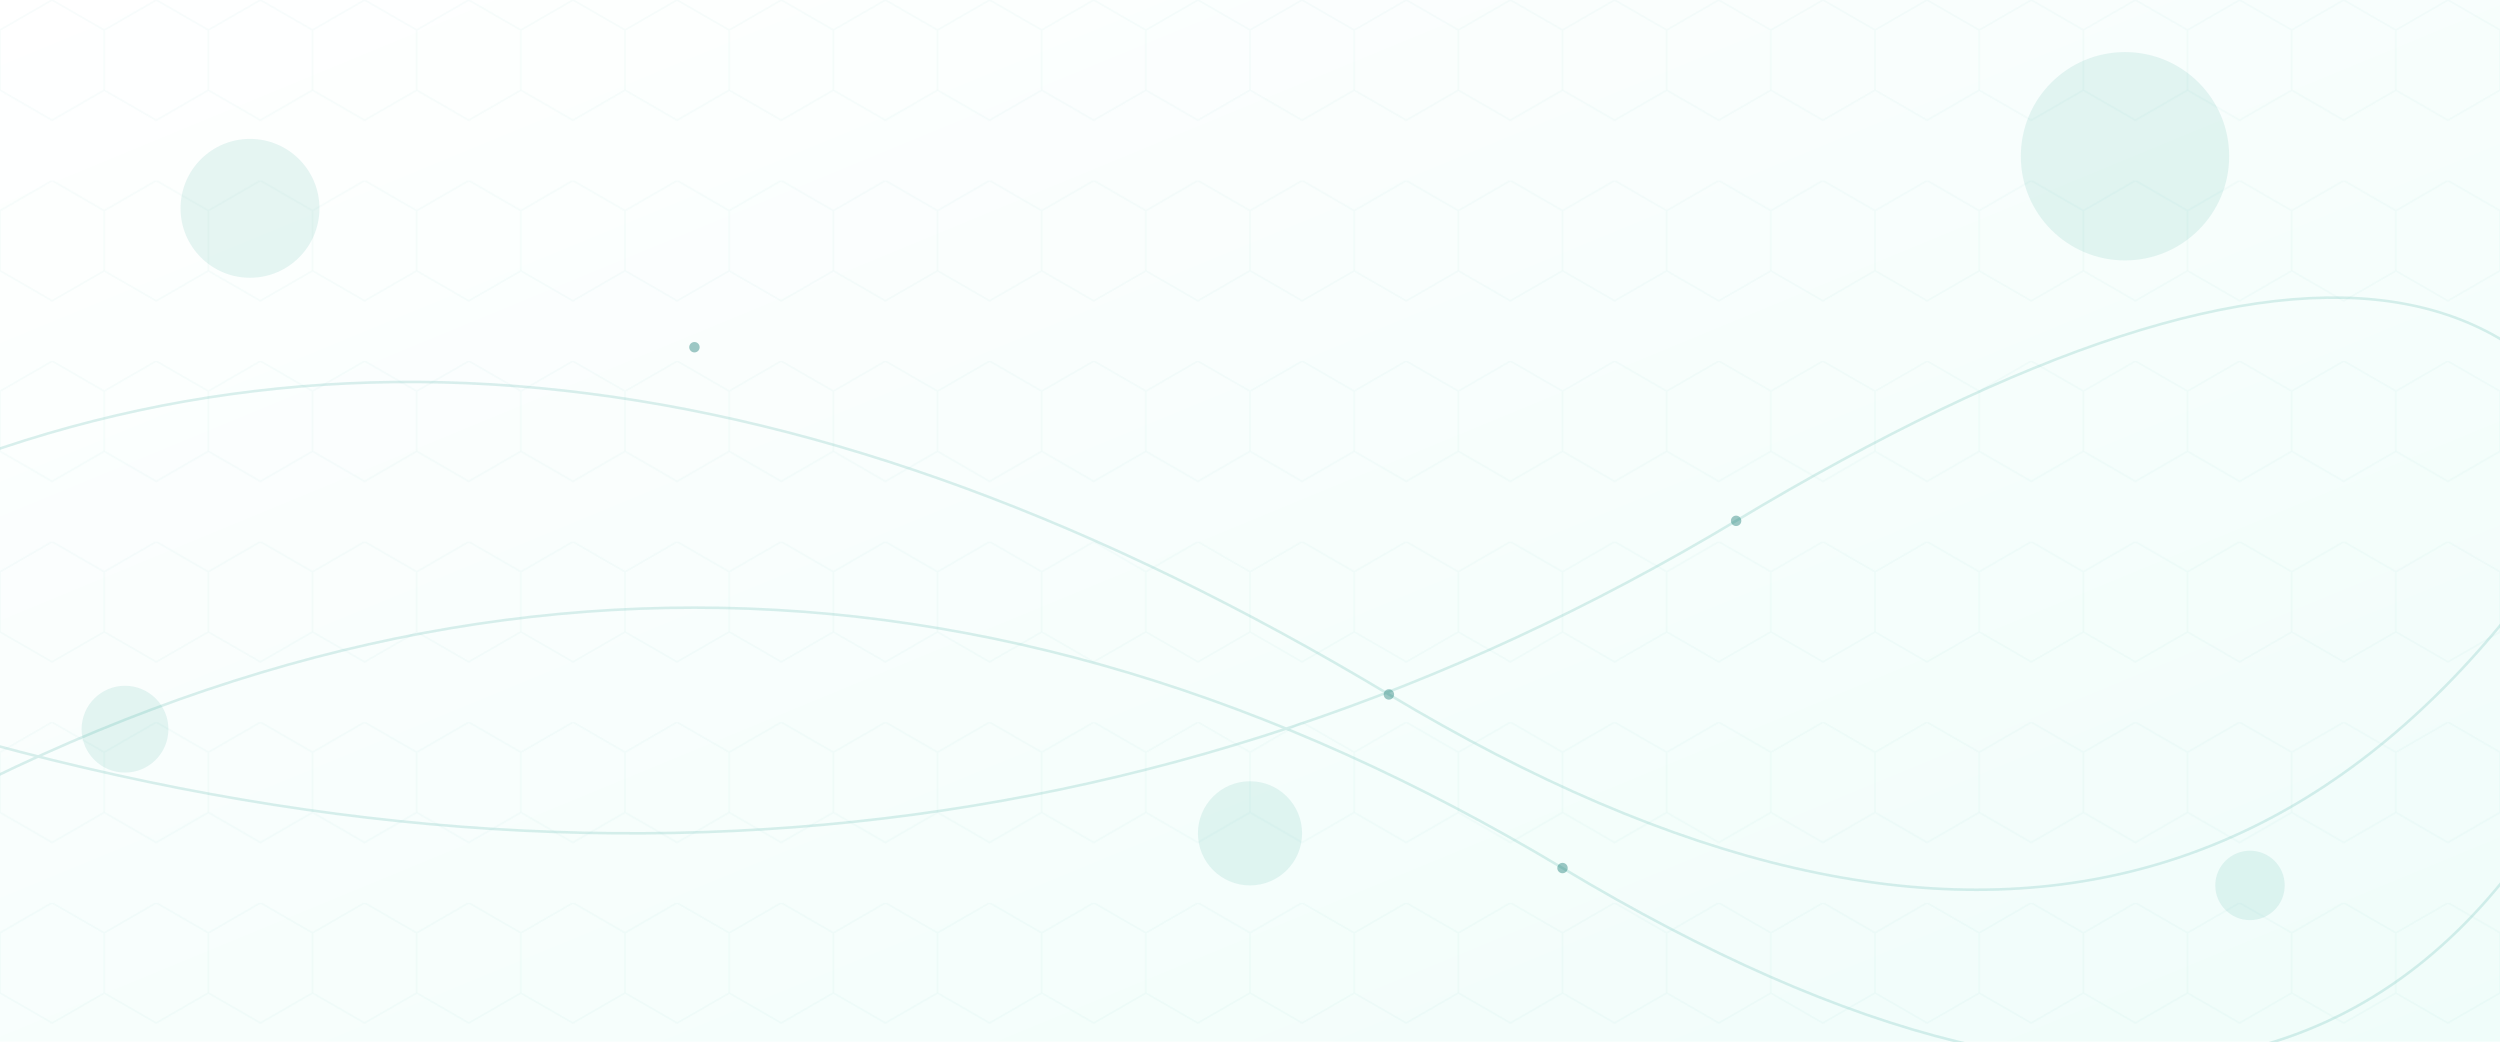
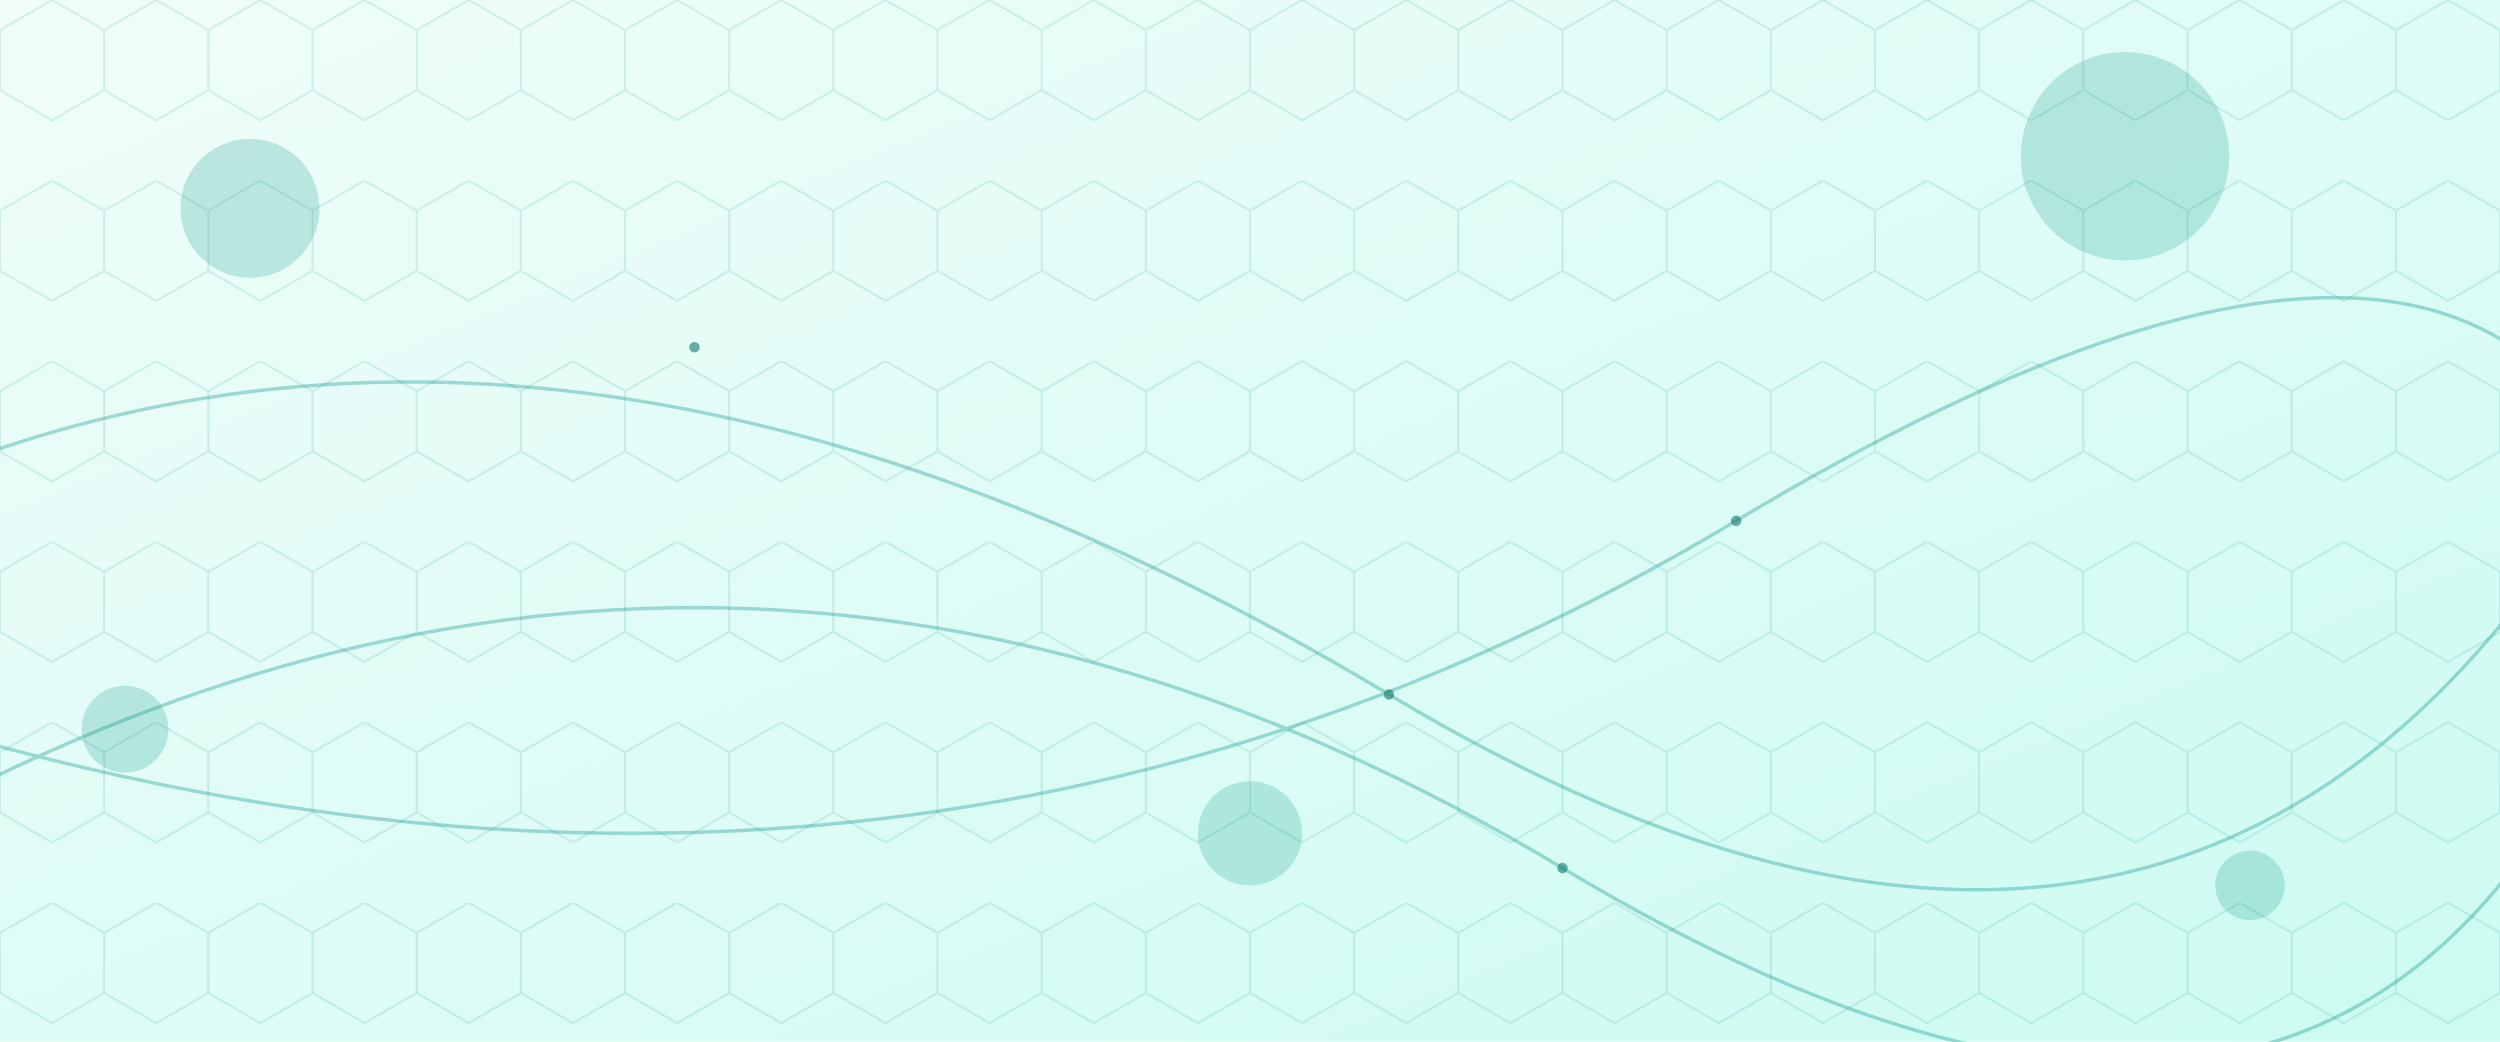
<svg xmlns="http://www.w3.org/2000/svg" width="1440" height="600" viewBox="0 0 1440 600">
  <defs>
    <linearGradient id="bg-grad" x1="0%" y1="0%" x2="100%" y2="100%">
-       <stop offset="0%" stop-color="#ffffff" />
-       <stop offset="100%" stop-color="#f0fdfa" />
+       <stop offset="0%" stop-color="#f0fdfa" />
+       <stop offset="100%" stop-color="#ccfbf1" />
    </linearGradient>
    <pattern id="hex-grid" x="0" y="0" width="60" height="104" patternUnits="userSpaceOnUse">
-       <path d="M30 0 L60 17.32 L60 51.96 L30 69.28 L0 51.96 L0 17.32 Z" fill="none" stroke="#0d9488" stroke-width="1" opacity="0.03" />
+       <path d="M30 0 L60 17.32 L60 51.96 L30 69.28 L0 51.96 L0 17.32 Z" fill="none" stroke="#0d9488" stroke-width="1.2" opacity="0.14" />
    </pattern>
    <filter id="glow">
      <feGaussianBlur stdDeviation="2.5" result="coloredBlur" />
      <feMerge>
        <feMergeNode in="coloredBlur" />
        <feMergeNode in="SourceGraphic" />
      </feMerge>
    </filter>
  </defs>
  <rect width="100%" height="100%" fill="url(#bg-grad)" />
  <rect width="100%" height="100%" fill="url(#hex-grid)" />
-   <g stroke="#0d9488" stroke-width="1.5" opacity="0.15" fill="none">
+   <g stroke="#0d9488" stroke-width="2" opacity="0.35" fill="none">
    <path d="M-100 500 Q 400 200 900 500 T 1540 300" />
    <path d="M-100 400 Q 500 600 1000 300 T 1540 400" />
    <path d="M-100 300 Q 300 100 800 400 T 1540 200" />
  </g>
-   <g fill="#0d9488" opacity="0.1">
+   <g fill="#0d9488" opacity="0.22">
    <circle cx="10%" cy="20%" r="40" />
    <circle cx="85%" cy="15%" r="60" />
    <circle cx="50%" cy="80%" r="30" />
    <circle cx="90%" cy="85%" r="20" />
    <circle cx="5%" cy="70%" r="25" />
  </g>
-   <g fill="#0f766e" opacity="0.4">
+   <g fill="#0f766e" opacity="0.6">
    <circle cx="400" cy="200" r="3" />
    <circle cx="900" cy="500" r="3" />
    <circle cx="1000" cy="300" r="3" />
    <circle cx="800" cy="400" r="3" />
  </g>
</svg>
